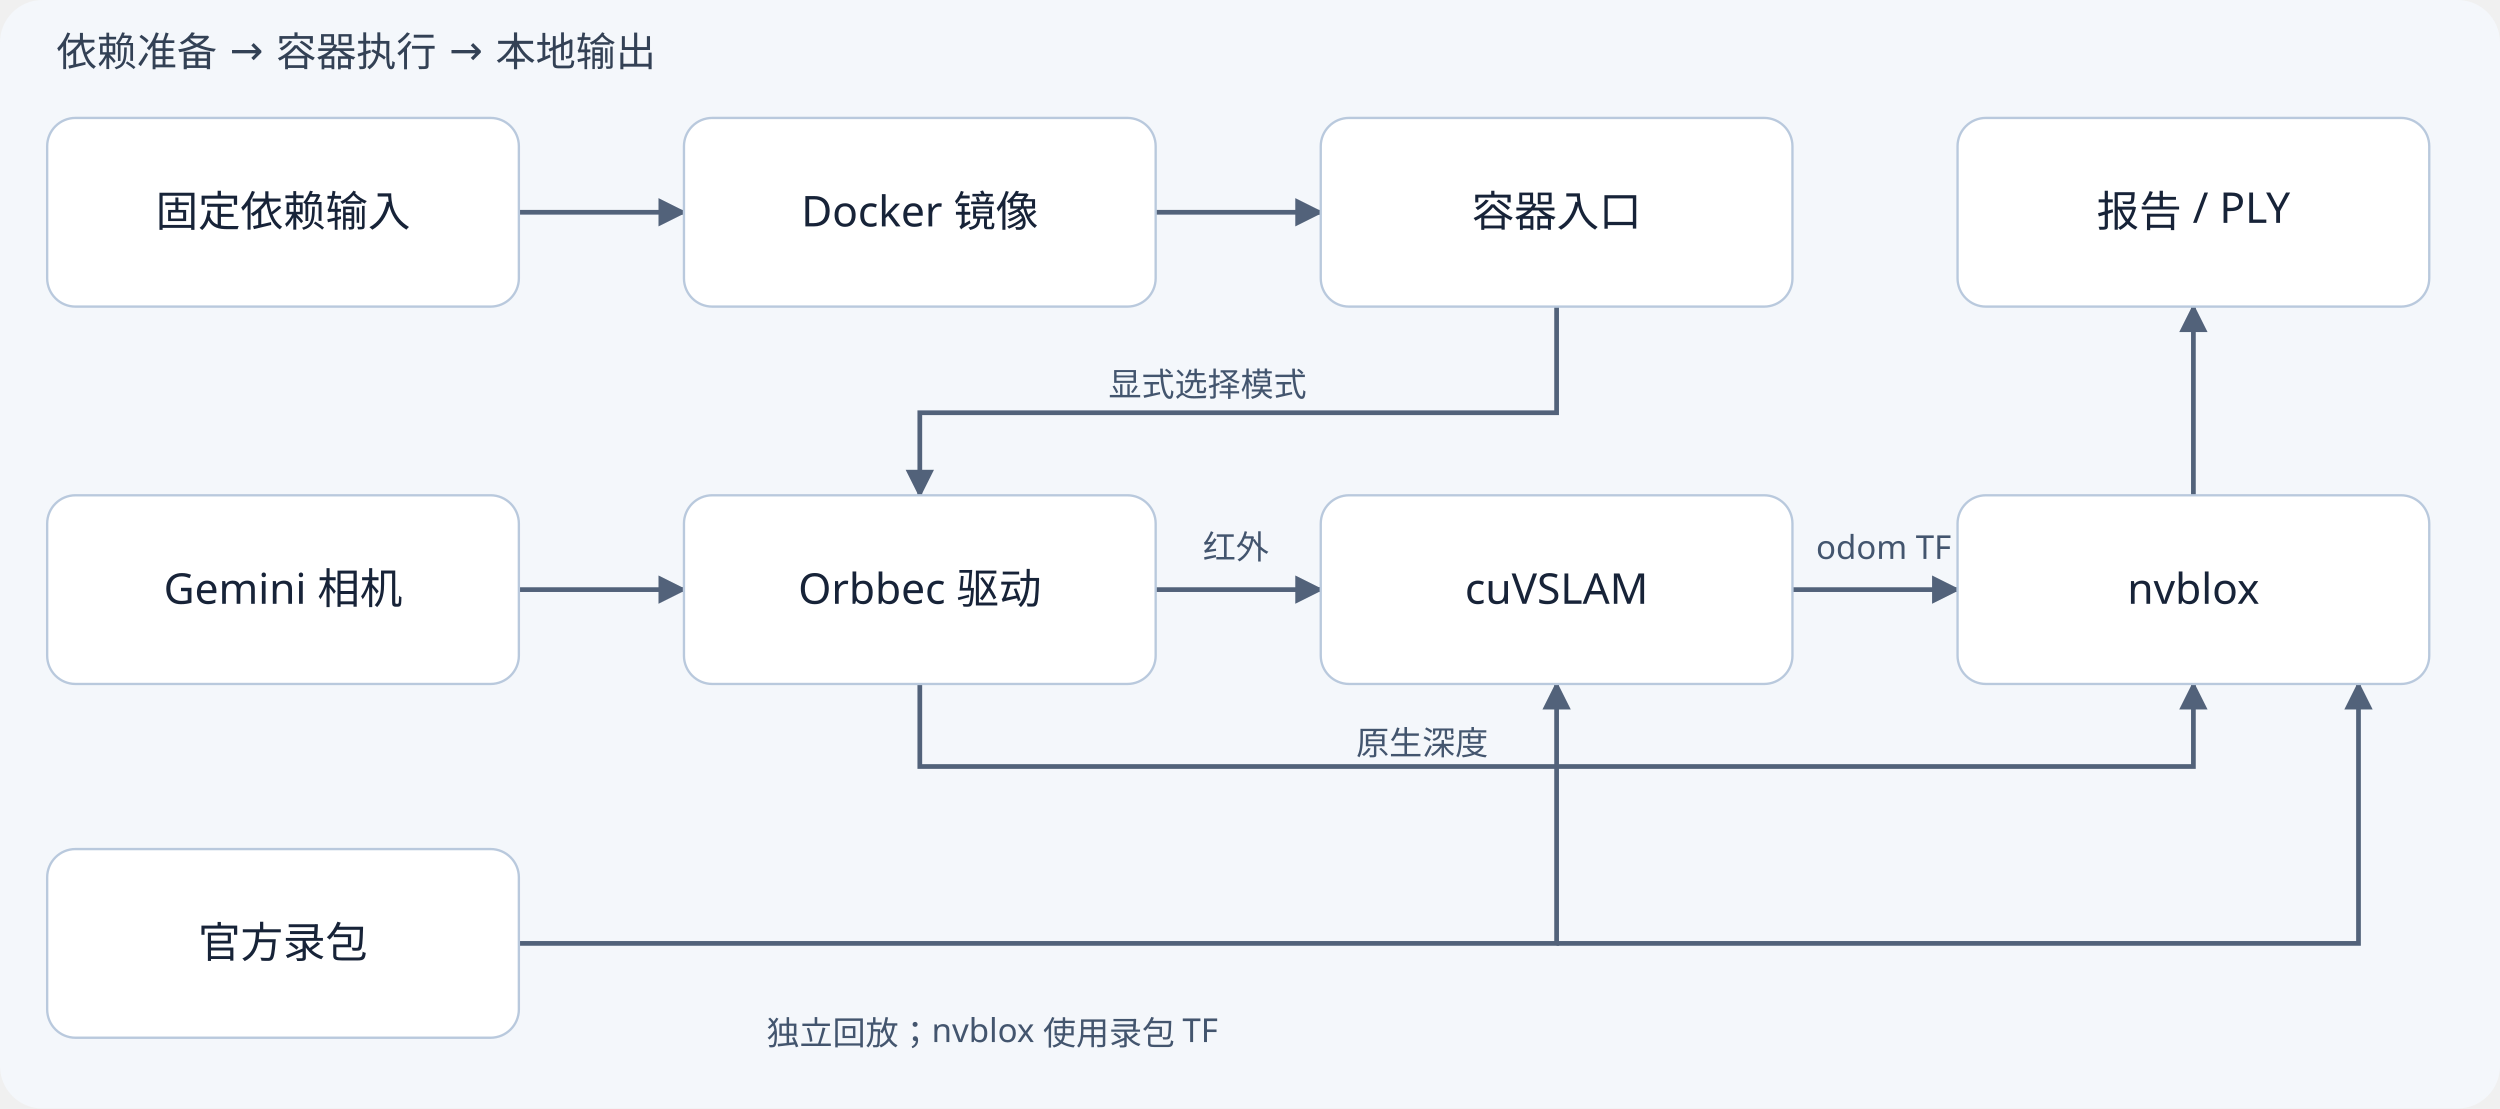
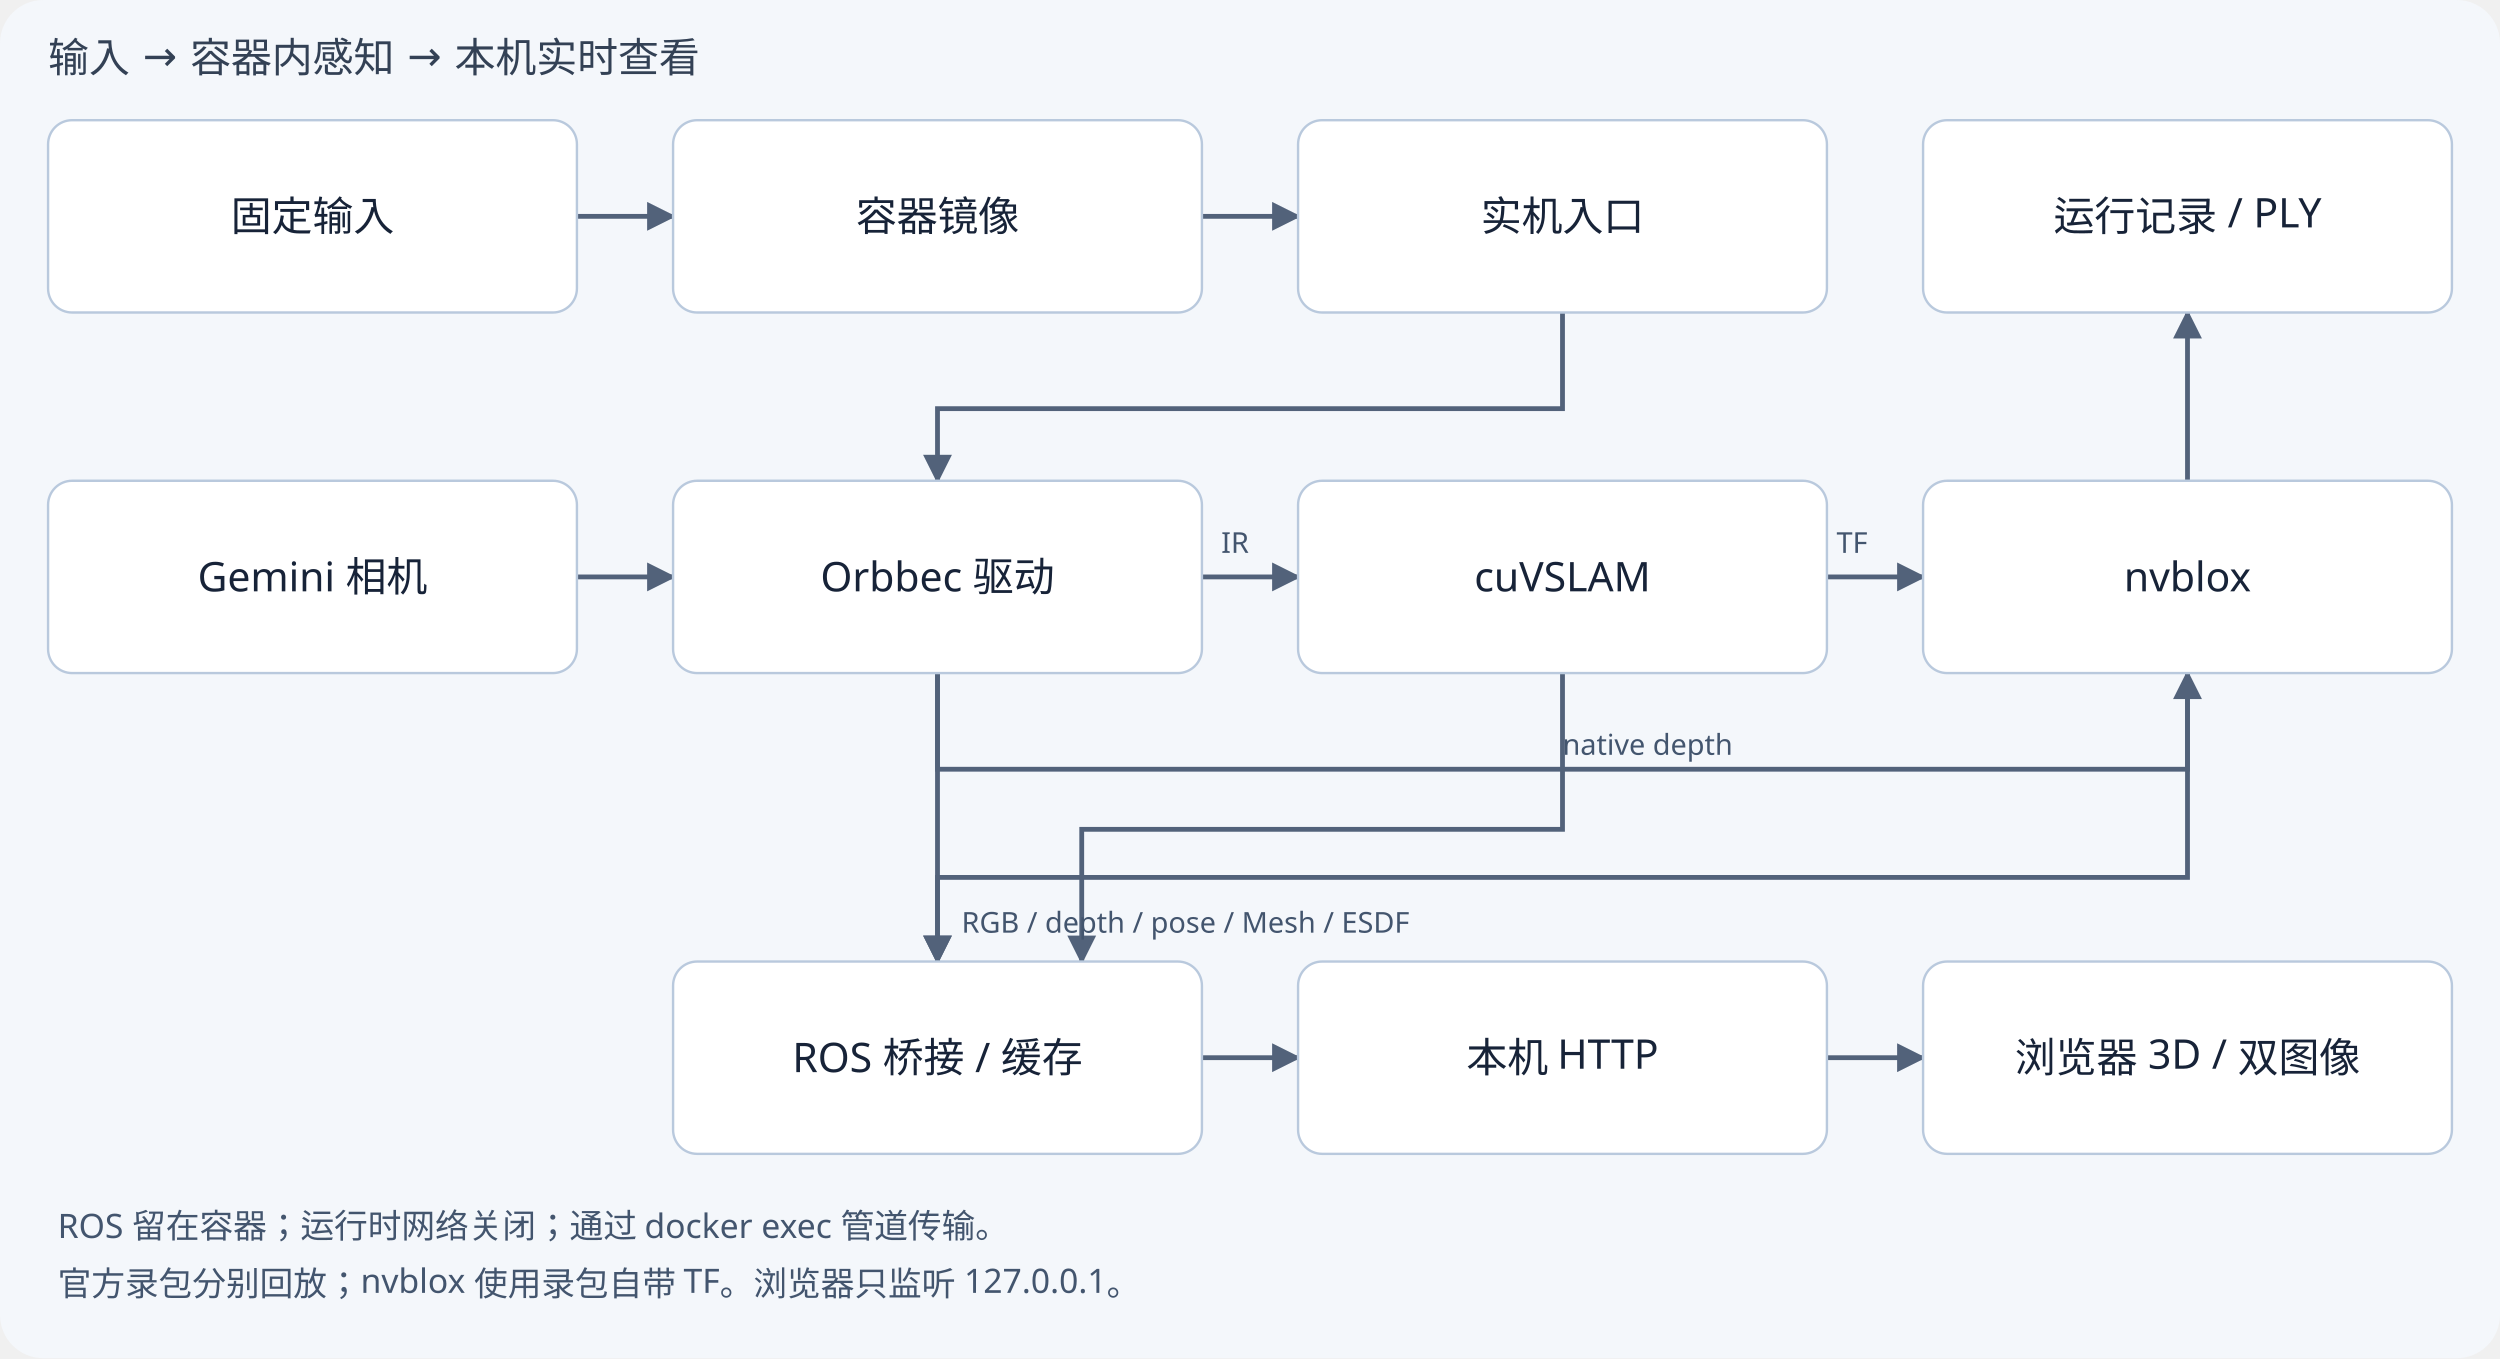
- <svg xmlns="http://www.w3.org/2000/svg" viewBox="0 0 1060 470" role="img">
+ <svg xmlns="http://www.w3.org/2000/svg" viewBox="0 0 1040 565" role="img">
  <defs>
    <marker id="a" viewBox="0 0 10 10" refX="9" refY="5" markerWidth="6" markerHeight="6" orient="auto">
      <path d="M0 0L10 5L0 10" fill="#52627a" />
    </marker>
  </defs>
-   <rect width="1060" height="470" rx="18" fill="#f4f7fb" />
-   <text x="24" y="28" font-size="17" font-family="sans-serif" fill="#334155">依赖准备 → 容器执行 → 本地输出</text>
+   <rect width="1040" height="565" rx="18" fill="#f4f7fb" />
+   <text x="20" y="30" font-family="sans-serif" font-size="17" fill="#334155">输入 → 容器内感知 → 本机实时查看</text>
  <g stroke="#52627a" stroke-width="2" fill="none" marker-end="url(#a)">
-     <path d="M220 90H290" />
-     <path d="M490 90H560" />
-     <path d="M220 250H290" />
-     <path d="M490 250H560" />
-     <path d="M760 250H830" />
-     <path d="M930 210V130" />
-     <path d="M660 130V175H390V210" />
-     <path d="M390 290V325H930V290" />
-     <path d="M220 400H660V290" />
-     <path d="M660 400H1000V290" />
+     <path d="M240 90H280" />
+     <path d="M500 90H540" />
+     <path d="M650 130V170H390V200" />
+     <path d="M240 240H280" />
+     <path d="M500 240H540" />
+     <path d="M760 240H800" />
+     <path d="M390 280V320H910V280" />
+     <path d="M910 200V130" />
+     <path d="M910 280V365H390V400" />
+     <path d="M390 280V400" />
+     <path d="M650 280V345H450V400" />
+     <path d="M500 440H540" />
+     <path d="M760 440H800" />
  </g>
-   <rect x="20" y="50" width="200" height="80" rx="12" fill="white" stroke="#b9c9dd" />
-   <text x="120" y="96" text-anchor="middle" font-family="sans-serif" font-size="18" fill="#172338">固定依赖输入</text>
-   <rect x="290" y="50" width="200" height="80" rx="12" fill="white" stroke="#b9c9dd" />
-   <text x="390" y="96" text-anchor="middle" font-family="sans-serif" font-size="18" fill="#172338">Docker 镜像</text>
-   <rect x="560" y="50" width="200" height="80" rx="12" fill="white" stroke="#b9c9dd" />
-   <text x="660" y="96" text-anchor="middle" font-family="sans-serif" font-size="18" fill="#172338">容器入口</text>
-   <rect x="830" y="50" width="200" height="80" rx="12" fill="white" stroke="#b9c9dd" />
-   <text x="930" y="96" text-anchor="middle" font-family="sans-serif" font-size="18" fill="#172338">报告 / PLY</text>
-   <rect x="20" y="210" width="200" height="80" rx="12" fill="white" stroke="#b9c9dd" />
-   <text x="120" y="256" text-anchor="middle" font-family="sans-serif" font-size="18" fill="#172338">Gemini 相机</text>
-   <rect x="290" y="210" width="200" height="80" rx="12" fill="white" stroke="#b9c9dd" />
-   <text x="390" y="256" text-anchor="middle" font-family="sans-serif" font-size="18" fill="#172338">Orbbec 驱动</text>
-   <rect x="560" y="210" width="200" height="80" rx="12" fill="white" stroke="#b9c9dd" />
-   <text x="660" y="256" text-anchor="middle" font-family="sans-serif" font-size="18" fill="#172338">cuVSLAM</text>
-   <rect x="830" y="210" width="200" height="80" rx="12" fill="white" stroke="#b9c9dd" />
-   <text x="930" y="256" text-anchor="middle" font-family="sans-serif" font-size="18" fill="#172338">nvblox</text>
-   <rect x="20" y="360" width="200" height="80" rx="12" fill="white" stroke="#b9c9dd" />
-   <text x="120" y="406" text-anchor="middle" font-family="sans-serif" font-size="18" fill="#172338">官方录包</text>
-   <text x="510" y="237" font-family="sans-serif" font-size="14" fill="#43556e">红外</text>
-   <text x="770" y="237" font-family="sans-serif" font-size="14" fill="#43556e">odom TF</text>
-   <text x="575" y="320" font-family="sans-serif" font-size="14" fill="#43556e">原生深度</text>
-   <text x="325" y="443" font-family="sans-serif" font-size="14" fill="#43556e">独立回放；nvblox 使用录包 TF</text>
-   <text x="470" y="168" font-family="sans-serif" font-size="14" fill="#43556e">显式选择模式</text>
+   <rect x="20" y="50" width="220" height="80" rx="10" fill="white" stroke="#b9c9dd" />
+   <text x="130" y="96" text-anchor="middle" font-family="sans-serif" font-size="17" fill="#172338">固定输入</text>
+   <rect x="280" y="50" width="220" height="80" rx="10" fill="white" stroke="#b9c9dd" />
+   <text x="390" y="96" text-anchor="middle" font-family="sans-serif" font-size="17" fill="#172338">容器镜像</text>
+   <rect x="540" y="50" width="220" height="80" rx="10" fill="white" stroke="#b9c9dd" />
+   <text x="650" y="96" text-anchor="middle" font-family="sans-serif" font-size="17" fill="#172338">实机入口</text>
+   <rect x="800" y="50" width="220" height="80" rx="10" fill="white" stroke="#b9c9dd" />
+   <text x="910" y="96" text-anchor="middle" font-family="sans-serif" font-size="17" fill="#172338">运行记录 / PLY</text>
+   <rect x="20" y="200" width="220" height="80" rx="10" fill="white" stroke="#b9c9dd" />
+   <text x="130" y="246" text-anchor="middle" font-family="sans-serif" font-size="17" fill="#172338">Gemini 相机</text>
+   <rect x="280" y="200" width="220" height="80" rx="10" fill="white" stroke="#b9c9dd" />
+   <text x="390" y="246" text-anchor="middle" font-family="sans-serif" font-size="17" fill="#172338">Orbbec 驱动</text>
+   <rect x="540" y="200" width="220" height="80" rx="10" fill="white" stroke="#b9c9dd" />
+   <text x="650" y="246" text-anchor="middle" font-family="sans-serif" font-size="17" fill="#172338">cuVSLAM</text>
+   <rect x="800" y="200" width="220" height="80" rx="10" fill="white" stroke="#b9c9dd" />
+   <text x="910" y="246" text-anchor="middle" font-family="sans-serif" font-size="17" fill="#172338">nvblox</text>
+   <rect x="280" y="400" width="220" height="80" rx="10" fill="white" stroke="#b9c9dd" />
+   <text x="390" y="446" text-anchor="middle" font-family="sans-serif" font-size="17" fill="#172338">ROS 桥接 / 缓存</text>
+   <rect x="540" y="400" width="220" height="80" rx="10" fill="white" stroke="#b9c9dd" />
+   <text x="650" y="446" text-anchor="middle" font-family="sans-serif" font-size="17" fill="#172338">本机 HTTP</text>
+   <rect x="800" y="400" width="220" height="80" rx="10" fill="white" stroke="#b9c9dd" />
+   <text x="910" y="446" text-anchor="middle" font-family="sans-serif" font-size="17" fill="#172338">浏览器 3D / 双图像</text>
+   <text x="508" y="230" font-size="12" fill="#43556e" font-family="sans-serif">IR</text>
+   <text x="764" y="230" font-size="12" fill="#43556e" font-family="sans-serif">TF</text>
+   <text x="650" y="314" font-size="12" fill="#43556e" font-family="sans-serif">native depth</text>
+   <text x="400" y="388" font-size="12" fill="#43556e" font-family="sans-serif">RGB / depth / pose / Mesh / ESDF</text>
+   <text x="24" y="515" font-family="sans-serif" font-size="14" fill="#43556e">ROS 留在容器；运行时网络关闭；通过 docker exec 管道传输。</text>
+   <text x="24" y="539" font-family="sans-serif" font-size="14" fill="#43556e">官方录包分别回放；nvblox 使用录包自带 TF。浏览器只监听 127.0.0.1。</text>
</svg>
